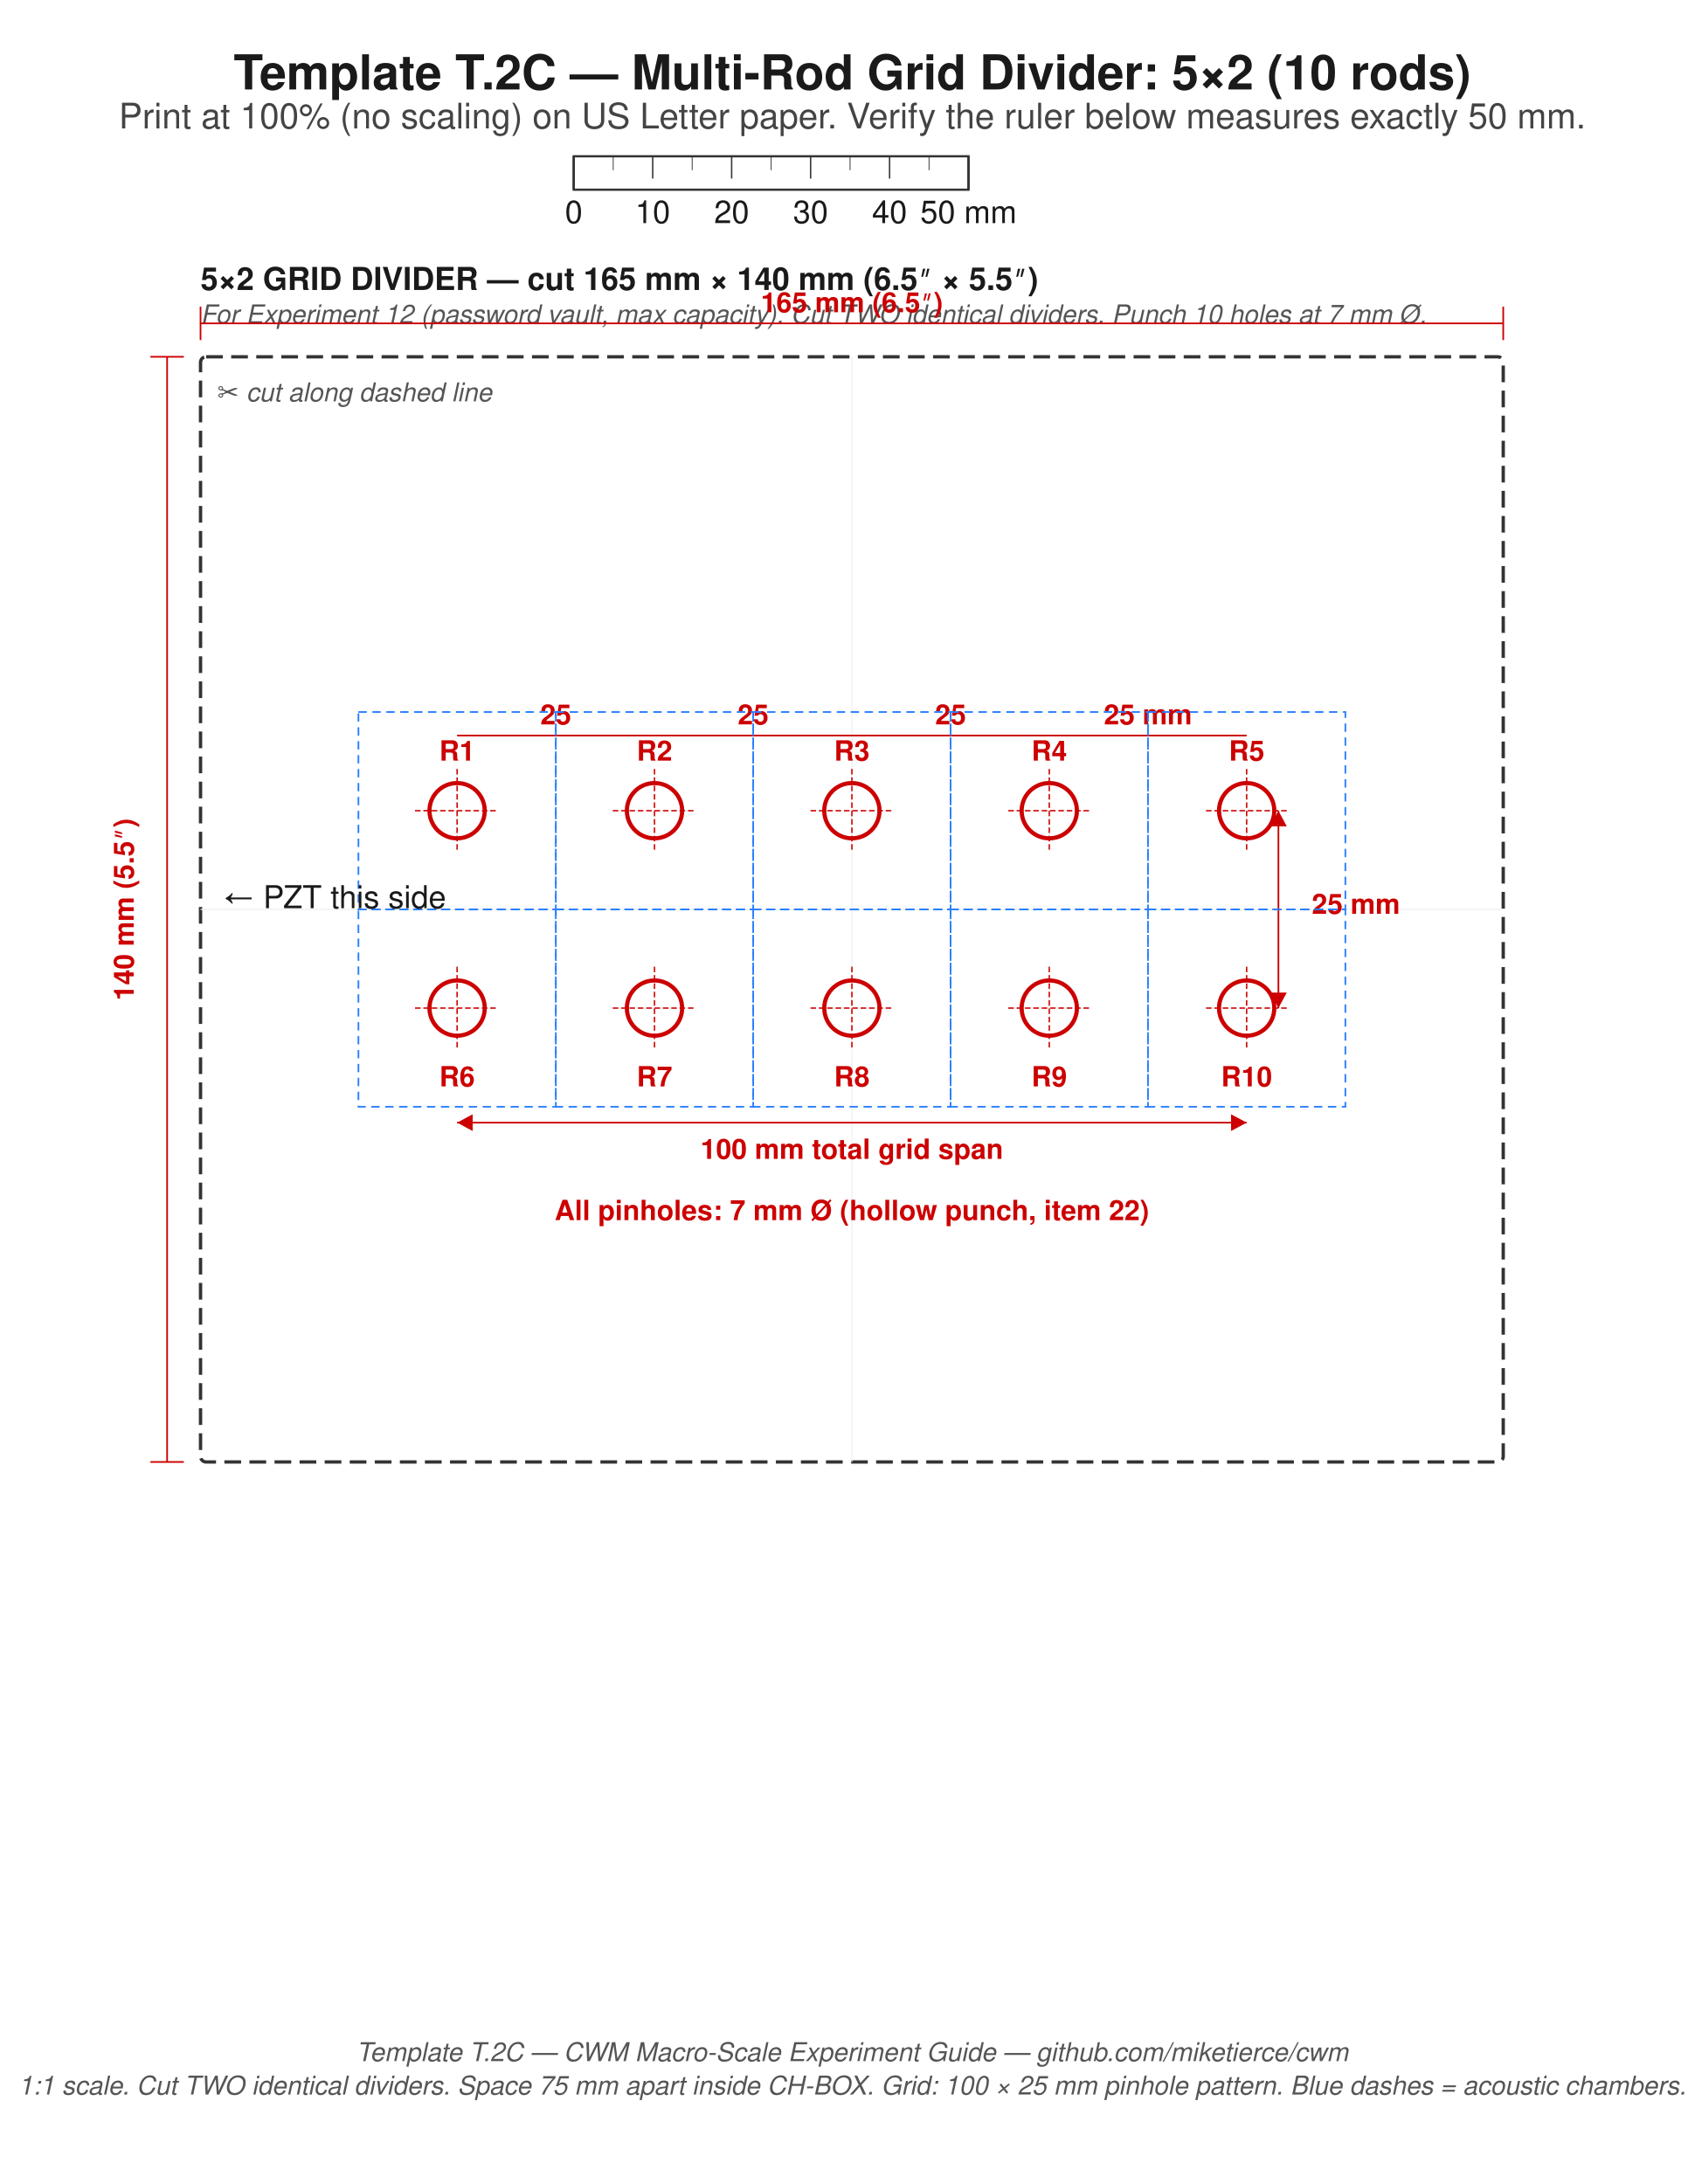
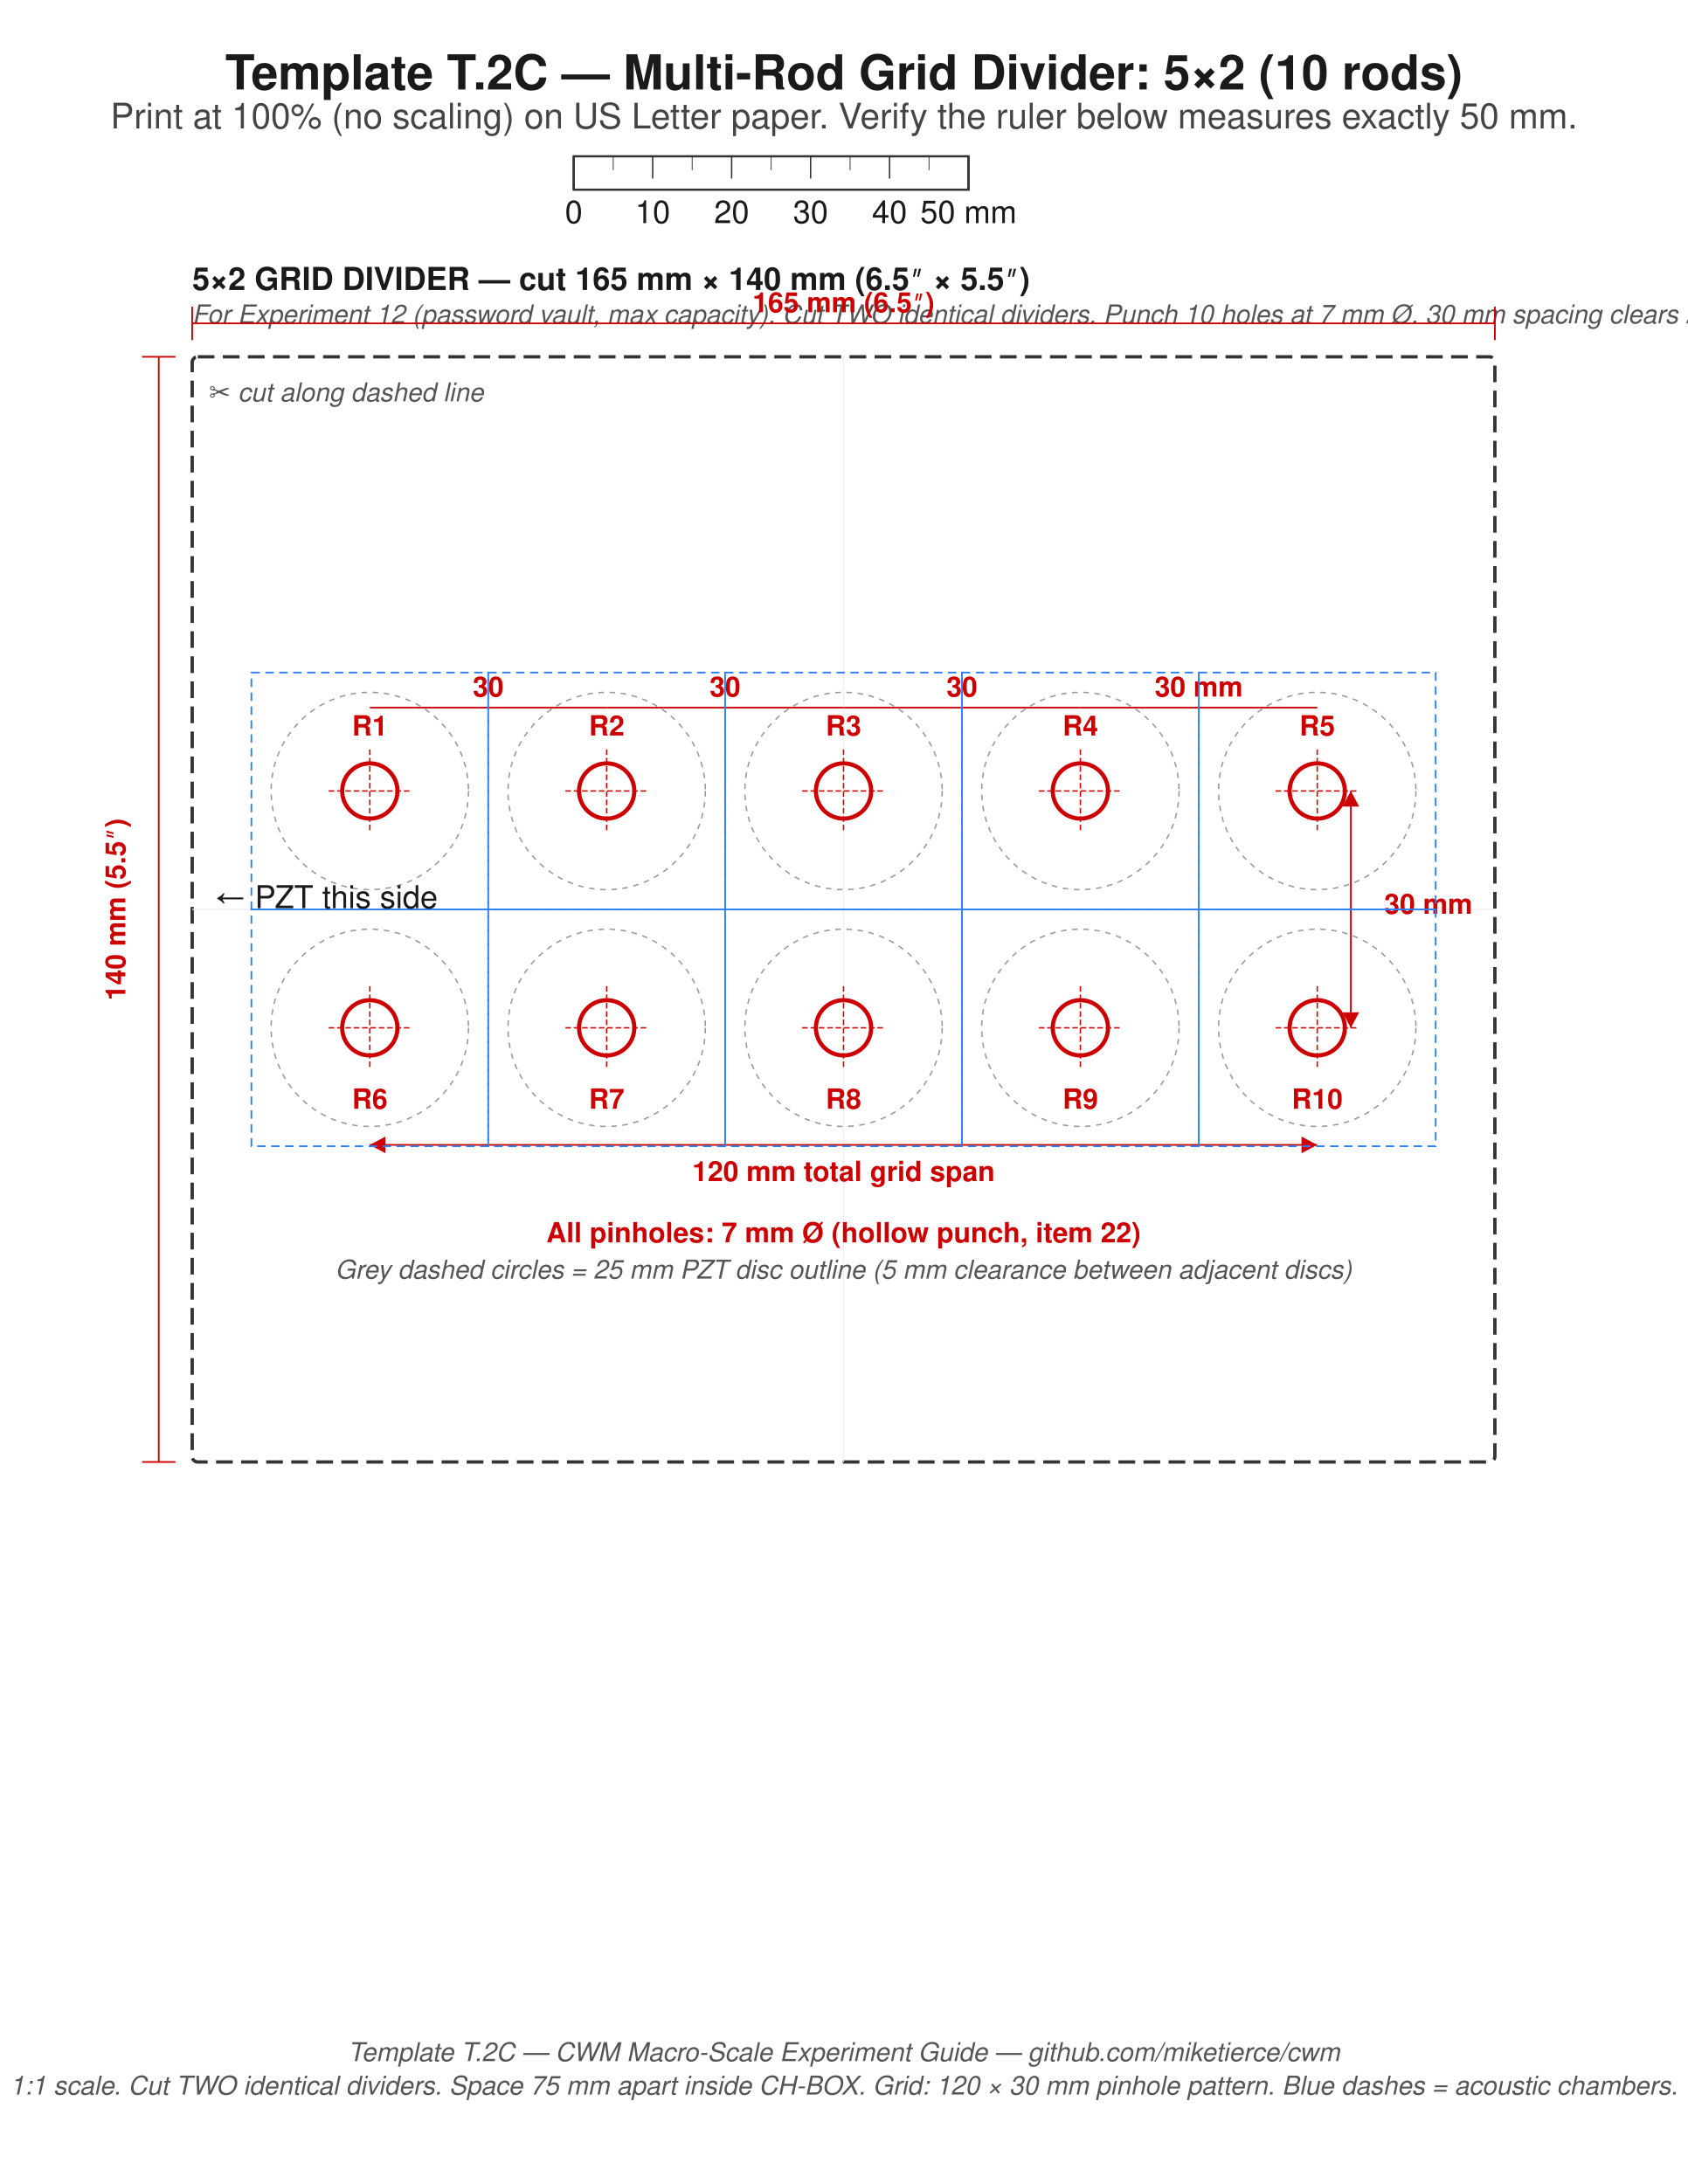
<svg xmlns="http://www.w3.org/2000/svg" viewBox="0 0 606 784" width="8.5in" height="11in">
  <style>
    text { font-family: 'Helvetica Neue', Helvetica, Arial, sans-serif; }
    .title { font-size: 13pt; font-weight: 700; fill: #1a1a1a; }
    .subtitle { font-size: 9.5pt; fill: #444; }
    .label { font-size: 8.5pt; fill: #1a1a1a; }
    .dim { font-size: 7.5pt; fill: #c00; font-weight: 600; }
    .note { font-size: 7pt; fill: #555; font-style: italic; }
    .cut-line { stroke: #333; stroke-width: 1.2; stroke-dasharray: 6,3; fill: none; }
    .dim-line { stroke: #c00; stroke-width: 0.6; fill: none; }
    .dim-arrow { fill: #c00; stroke: none; }
    .pinhole { fill: none; stroke: #c00; stroke-width: 1.5; }
    .crosshair { stroke: #c00; stroke-width: 0.5; stroke-dasharray: 2,1; }
    .chamber { fill: none; stroke: #2a7fff; stroke-width: 0.6; stroke-dasharray: 3,2; }
+     .pzt-outline { fill: none; stroke: #999; stroke-width: 0.5; stroke-dasharray: 2,2; }
  </style>
-   <text x="306" y="32" text-anchor="middle" class="title">Template T.2C — Multi-Rod Grid Divider: 5×2 (10 rods)</text>
-   <text x="306" y="46" text-anchor="middle" class="subtitle">Print at 100% (no scaling) on US Letter paper. Verify the ruler below measures exactly 50 mm.</text>
+   <text x="303" y="32" text-anchor="middle" class="title">Template T.2C — Multi-Rod Grid Divider: 5×2 (10 rods)</text>
+   <text x="303" y="46" text-anchor="middle" class="subtitle">Print at 100% (no scaling) on US Letter paper. Verify the ruler below measures exactly 50 mm.</text>
  <g transform="translate(206, 56)">
    <rect x="0" y="0" width="141.73" height="12" fill="none" stroke="#333" stroke-width="0.8" />
    <line x1="0" y1="0" x2="0" y2="12" stroke="#333" stroke-width="0.8" />
    <line x1="141.73" y1="0" x2="141.73" y2="12" stroke="#333" stroke-width="0.8" />
    <line x1="28.35" y1="0" x2="28.35" y2="8" stroke="#333" stroke-width="0.5" />
    <line x1="56.69" y1="0" x2="56.69" y2="8" stroke="#333" stroke-width="0.5" />
    <line x1="85.04" y1="0" x2="85.04" y2="8" stroke="#333" stroke-width="0.5" />
    <line x1="113.39" y1="0" x2="113.39" y2="8" stroke="#333" stroke-width="0.5" />
    <line x1="14.17" y1="0" x2="14.17" y2="5" stroke="#333" stroke-width="0.3" />
    <line x1="42.52" y1="0" x2="42.52" y2="5" stroke="#333" stroke-width="0.3" />
    <line x1="70.87" y1="0" x2="70.87" y2="5" stroke="#333" stroke-width="0.3" />
    <line x1="99.21" y1="0" x2="99.21" y2="5" stroke="#333" stroke-width="0.3" />
    <line x1="127.56" y1="0" x2="127.56" y2="5" stroke="#333" stroke-width="0.3" />
    <text x="0" y="24" class="label" text-anchor="middle">0</text>
    <text x="28.35" y="24" class="label" text-anchor="middle">10</text>
    <text x="56.69" y="24" class="label" text-anchor="middle">20</text>
    <text x="85.04" y="24" class="label" text-anchor="middle">30</text>
    <text x="113.39" y="24" class="label" text-anchor="middle">40</text>
    <text x="141.73" y="24" class="label" text-anchor="middle">50 mm</text>
  </g>
-   <text x="72" y="104" class="label" font-weight="700">5×2 GRID DIVIDER — cut 165 mm × 140 mm (6.5″ × 5.5″)</text>
-   <text x="72" y="116" class="note">For Experiment 12 (password vault, max capacity). Cut TWO identical dividers. Punch 10 holes at 7 mm Ø.</text>
-   <g transform="translate(72, 128)">
+   <text x="69" y="104" class="label" font-weight="700">5×2 GRID DIVIDER — cut 165 mm × 140 mm (6.5″ × 5.5″)</text>
+   <text x="69" y="116" class="note">For Experiment 12 (password vault, max capacity). Cut TWO identical dividers. Punch 10 holes at 7 mm Ø. 30 mm spacing clears 25 mm PZT discs.</text>
+   <g transform="translate(69, 128)">
    <rect x="0" y="0" width="467.72" height="396.85" class="cut-line" rx="2" />
    <line x1="0" y1="-12" x2="467.72" y2="-12" class="dim-line" />
    <line x1="0" y1="-18" x2="0" y2="-6" class="dim-line" />
    <line x1="467.72" y1="-18" x2="467.72" y2="-6" class="dim-line" />
    <text x="233.86" y="-16" text-anchor="middle" class="dim">165 mm (6.5″)</text>
    <line x1="-12" y1="0" x2="-12" y2="396.85" class="dim-line" />
    <line x1="-18" y1="0" x2="-6" y2="0" class="dim-line" />
    <line x1="-18" y1="396.85" x2="-6" y2="396.85" class="dim-line" />
    <text x="-24" y="198.43" text-anchor="middle" class="dim" transform="rotate(-90, -24, 198.43)">140 mm (5.5″)</text>
    <line x1="0" y1="198.43" x2="467.72" y2="198.43" stroke="#eee" stroke-width="0.4" />
    <line x1="233.86" y1="0" x2="233.86" y2="396.85" stroke="#eee" stroke-width="0.4" />
-     <circle cx="92.12" cy="162.99" r="9.92" class="pinhole" />
-     <line x1="77" y1="162.99" x2="107" y2="162.99" class="crosshair" />
-     <line x1="92.12" y1="148" x2="92.12" y2="178" class="crosshair" />
-     <text x="92.12" y="145" text-anchor="middle" class="dim">R1</text>
-     <circle cx="162.99" cy="162.99" r="9.92" class="pinhole" />
-     <line x1="148" y1="162.99" x2="178" y2="162.99" class="crosshair" />
-     <line x1="162.99" y1="148" x2="162.99" y2="178" class="crosshair" />
-     <text x="162.99" y="145" text-anchor="middle" class="dim">R2</text>
-     <circle cx="233.86" cy="162.99" r="9.92" class="pinhole" />
-     <line x1="219" y1="162.99" x2="249" y2="162.99" class="crosshair" />
-     <line x1="233.86" y1="148" x2="233.86" y2="178" class="crosshair" />
-     <text x="233.86" y="145" text-anchor="middle" class="dim">R3</text>
-     <circle cx="304.73" cy="162.99" r="9.92" class="pinhole" />
-     <line x1="290" y1="162.99" x2="320" y2="162.99" class="crosshair" />
-     <line x1="304.73" y1="148" x2="304.73" y2="178" class="crosshair" />
-     <text x="304.73" y="145" text-anchor="middle" class="dim">R4</text>
-     <circle cx="375.60" cy="162.99" r="9.92" class="pinhole" />
-     <line x1="361" y1="162.99" x2="391" y2="162.99" class="crosshair" />
-     <line x1="375.60" y1="148" x2="375.60" y2="178" class="crosshair" />
-     <text x="375.60" y="145" text-anchor="middle" class="dim">R5</text>
-     <circle cx="92.12" cy="233.87" r="9.92" class="pinhole" />
-     <line x1="77" y1="233.87" x2="107" y2="233.87" class="crosshair" />
-     <line x1="92.12" y1="219" x2="92.12" y2="249" class="crosshair" />
-     <text x="92.12" y="262" text-anchor="middle" class="dim">R6</text>
-     <circle cx="162.99" cy="233.87" r="9.92" class="pinhole" />
-     <line x1="148" y1="233.87" x2="178" y2="233.87" class="crosshair" />
-     <line x1="162.99" y1="219" x2="162.99" y2="249" class="crosshair" />
-     <text x="162.99" y="262" text-anchor="middle" class="dim">R7</text>
-     <circle cx="233.86" cy="233.87" r="9.92" class="pinhole" />
-     <line x1="219" y1="233.87" x2="249" y2="233.87" class="crosshair" />
-     <line x1="233.86" y1="219" x2="233.86" y2="249" class="crosshair" />
-     <text x="233.86" y="262" text-anchor="middle" class="dim">R8</text>
-     <circle cx="304.73" cy="233.87" r="9.92" class="pinhole" />
-     <line x1="290" y1="233.87" x2="320" y2="233.87" class="crosshair" />
-     <line x1="304.73" y1="219" x2="304.73" y2="249" class="crosshair" />
-     <text x="304.73" y="262" text-anchor="middle" class="dim">R9</text>
-     <circle cx="375.60" cy="233.87" r="9.92" class="pinhole" />
-     <line x1="361" y1="233.87" x2="391" y2="233.87" class="crosshair" />
-     <line x1="375.60" y1="219" x2="375.60" y2="249" class="crosshair" />
-     <text x="375.60" y="262" text-anchor="middle" class="dim">R10</text>
-     <line x1="92.12" y1="136" x2="162.99" y2="136" class="dim-line" />
-     <text x="127.55" y="132" text-anchor="middle" class="dim">25</text>
-     <line x1="162.99" y1="136" x2="233.86" y2="136" class="dim-line" />
-     <text x="198.42" y="132" text-anchor="middle" class="dim">25</text>
-     <line x1="233.86" y1="136" x2="304.73" y2="136" class="dim-line" />
-     <text x="269.30" y="132" text-anchor="middle" class="dim">25</text>
-     <line x1="304.73" y1="136" x2="375.60" y2="136" class="dim-line" />
-     <text x="340.17" y="132" text-anchor="middle" class="dim">25 mm</text>
-     <line x1="387" y1="162.99" x2="387" y2="233.87" class="dim-line" />
-     <polygon points="387,162.99 384,168.6 390,168.6" class="dim-arrow" />
-     <polygon points="387,233.87 384,228.3 390,228.3" class="dim-arrow" />
-     <text x="399" y="200" text-anchor="start" class="dim">25 mm</text>
-     <line x1="92.12" y1="275" x2="375.60" y2="275" class="dim-line" />
-     <polygon points="92.12,275 97.7,272 97.7,278" class="dim-arrow" />
-     <polygon points="375.60,275 370,272 370,278" class="dim-arrow" />
-     <text x="233.86" y="288" text-anchor="middle" class="dim">100 mm total grid span</text>
-     <rect x="56.69" y="127.55" width="70.87" height="70.87" class="chamber" />
-     <rect x="127.55" y="127.55" width="70.87" height="70.87" class="chamber" />
-     <rect x="198.42" y="127.55" width="70.87" height="70.87" class="chamber" />
-     <rect x="269.30" y="127.55" width="70.87" height="70.87" class="chamber" />
-     <rect x="340.17" y="127.55" width="70.87" height="70.87" class="chamber" />
-     <rect x="56.69" y="198.43" width="70.87" height="70.87" class="chamber" />
-     <rect x="127.55" y="198.43" width="70.87" height="70.87" class="chamber" />
-     <rect x="198.42" y="198.43" width="70.87" height="70.87" class="chamber" />
-     <rect x="269.30" y="198.43" width="70.87" height="70.87" class="chamber" />
-     <rect x="340.17" y="198.43" width="70.87" height="70.87" class="chamber" />
+     <circle cx="63.78" cy="155.91" r="35.43" class="pzt-outline" />
+     <circle cx="148.82" cy="155.91" r="35.43" class="pzt-outline" />
+     <circle cx="233.86" cy="155.91" r="35.43" class="pzt-outline" />
+     <circle cx="318.90" cy="155.91" r="35.43" class="pzt-outline" />
+     <circle cx="403.94" cy="155.91" r="35.43" class="pzt-outline" />
+     <circle cx="63.78" cy="240.95" r="35.43" class="pzt-outline" />
+     <circle cx="148.82" cy="240.95" r="35.43" class="pzt-outline" />
+     <circle cx="233.86" cy="240.95" r="35.43" class="pzt-outline" />
+     <circle cx="318.90" cy="240.95" r="35.43" class="pzt-outline" />
+     <circle cx="403.94" cy="240.95" r="35.43" class="pzt-outline" />
+     <circle cx="63.78" cy="155.91" r="9.92" class="pinhole" />
+     <line x1="49" y1="155.91" x2="79" y2="155.91" class="crosshair" />
+     <line x1="63.78" y1="141" x2="63.78" y2="171" class="crosshair" />
+     <text x="63.78" y="136" text-anchor="middle" class="dim">R1</text>
+     <circle cx="148.82" cy="155.91" r="9.92" class="pinhole" />
+     <line x1="134" y1="155.91" x2="164" y2="155.91" class="crosshair" />
+     <line x1="148.82" y1="141" x2="148.82" y2="171" class="crosshair" />
+     <text x="148.82" y="136" text-anchor="middle" class="dim">R2</text>
+     <circle cx="233.86" cy="155.91" r="9.92" class="pinhole" />
+     <line x1="219" y1="155.91" x2="249" y2="155.91" class="crosshair" />
+     <line x1="233.86" y1="141" x2="233.86" y2="171" class="crosshair" />
+     <text x="233.86" y="136" text-anchor="middle" class="dim">R3</text>
+     <circle cx="318.90" cy="155.91" r="9.92" class="pinhole" />
+     <line x1="304" y1="155.91" x2="334" y2="155.91" class="crosshair" />
+     <line x1="318.90" y1="141" x2="318.90" y2="171" class="crosshair" />
+     <text x="318.90" y="136" text-anchor="middle" class="dim">R4</text>
+     <circle cx="403.94" cy="155.91" r="9.92" class="pinhole" />
+     <line x1="389" y1="155.91" x2="419" y2="155.91" class="crosshair" />
+     <line x1="403.94" y1="141" x2="403.94" y2="171" class="crosshair" />
+     <text x="403.94" y="136" text-anchor="middle" class="dim">R5</text>
+     <circle cx="63.78" cy="240.95" r="9.92" class="pinhole" />
+     <line x1="49" y1="240.95" x2="79" y2="240.95" class="crosshair" />
+     <line x1="63.78" y1="226" x2="63.78" y2="256" class="crosshair" />
+     <text x="63.78" y="270" text-anchor="middle" class="dim">R6</text>
+     <circle cx="148.82" cy="240.95" r="9.92" class="pinhole" />
+     <line x1="134" y1="240.95" x2="164" y2="240.95" class="crosshair" />
+     <line x1="148.82" y1="226" x2="148.82" y2="256" class="crosshair" />
+     <text x="148.82" y="270" text-anchor="middle" class="dim">R7</text>
+     <circle cx="233.86" cy="240.95" r="9.92" class="pinhole" />
+     <line x1="219" y1="240.95" x2="249" y2="240.95" class="crosshair" />
+     <line x1="233.86" y1="226" x2="233.86" y2="256" class="crosshair" />
+     <text x="233.86" y="270" text-anchor="middle" class="dim">R8</text>
+     <circle cx="318.90" cy="240.95" r="9.92" class="pinhole" />
+     <line x1="304" y1="240.95" x2="334" y2="240.95" class="crosshair" />
+     <line x1="318.90" y1="226" x2="318.90" y2="256" class="crosshair" />
+     <text x="318.90" y="270" text-anchor="middle" class="dim">R9</text>
+     <circle cx="403.94" cy="240.95" r="9.92" class="pinhole" />
+     <line x1="389" y1="240.95" x2="419" y2="240.95" class="crosshair" />
+     <line x1="403.94" y1="226" x2="403.94" y2="256" class="crosshair" />
+     <text x="403.94" y="270" text-anchor="middle" class="dim">R10</text>
+     <line x1="63.78" y1="126" x2="148.82" y2="126" class="dim-line" />
+     <text x="106.30" y="122" text-anchor="middle" class="dim">30</text>
+     <line x1="148.82" y1="126" x2="233.86" y2="126" class="dim-line" />
+     <text x="191.34" y="122" text-anchor="middle" class="dim">30</text>
+     <line x1="233.86" y1="126" x2="318.90" y2="126" class="dim-line" />
+     <text x="276.38" y="122" text-anchor="middle" class="dim">30</text>
+     <line x1="318.90" y1="126" x2="403.94" y2="126" class="dim-line" />
+     <text x="361.42" y="122" text-anchor="middle" class="dim">30 mm</text>
+     <line x1="416" y1="155.91" x2="416" y2="240.95" class="dim-line" />
+     <polygon points="416,155.91 413,161.5 419,161.5" class="dim-arrow" />
+     <polygon points="416,240.95 413,235.4 419,235.4" class="dim-arrow" />
+     <text x="428" y="200" text-anchor="start" class="dim">30 mm</text>
+     <line x1="63.78" y1="283" x2="403.94" y2="283" class="dim-line" />
+     <polygon points="63.78,283 69.4,280 69.4,286" class="dim-arrow" />
+     <polygon points="403.94,283 398.3,280 398.3,286" class="dim-arrow" />
+     <text x="233.86" y="296" text-anchor="middle" class="dim">120 mm total grid span</text>
+     <rect x="21.26" y="113.39" width="85.04" height="85.04" class="chamber" />
+     <rect x="106.30" y="113.39" width="85.04" height="85.04" class="chamber" />
+     <rect x="191.34" y="113.39" width="85.04" height="85.04" class="chamber" />
+     <rect x="276.38" y="113.39" width="85.04" height="85.04" class="chamber" />
+     <rect x="361.42" y="113.39" width="85.04" height="85.04" class="chamber" />
+     <rect x="21.26" y="198.43" width="85.04" height="85.04" class="chamber" />
+     <rect x="106.30" y="198.43" width="85.04" height="85.04" class="chamber" />
+     <rect x="191.34" y="198.43" width="85.04" height="85.04" class="chamber" />
+     <rect x="276.38" y="198.43" width="85.04" height="85.04" class="chamber" />
+     <rect x="361.42" y="198.43" width="85.04" height="85.04" class="chamber" />
    <text x="8" y="198" text-anchor="start" class="label" fill="#2a7fff">← PZT this side</text>
-     <text x="233.86" y="310" text-anchor="middle" class="dim">All pinholes: 7 mm Ø (hollow punch, item 22)</text>
+     <text x="233.86" y="318" text-anchor="middle" class="dim">All pinholes: 7 mm Ø (hollow punch, item 22)</text>
+     <text x="233.86" y="331" text-anchor="middle" class="note">Grey dashed circles = 25 mm PZT disc outline (5 mm clearance between adjacent discs)</text>
    <text x="6" y="16" class="note">✂ cut along dashed line</text>
  </g>
-   <text x="306" y="740" text-anchor="middle" class="note">Template T.2C — CWM Macro-Scale Experiment Guide — github.com/miketierce/cwm</text>
-   <text x="306" y="752" text-anchor="middle" class="note">1:1 scale. Cut TWO identical dividers. Space 75 mm apart inside CH-BOX. Grid: 100 × 25 mm pinhole pattern. Blue dashes = acoustic chambers.</text>
+   <text x="303" y="740" text-anchor="middle" class="note">Template T.2C — CWM Macro-Scale Experiment Guide — github.com/miketierce/cwm</text>
+   <text x="303" y="752" text-anchor="middle" class="note">1:1 scale. Cut TWO identical dividers. Space 75 mm apart inside CH-BOX. Grid: 120 × 30 mm pinhole pattern. Blue dashes = acoustic chambers.</text>
</svg>
